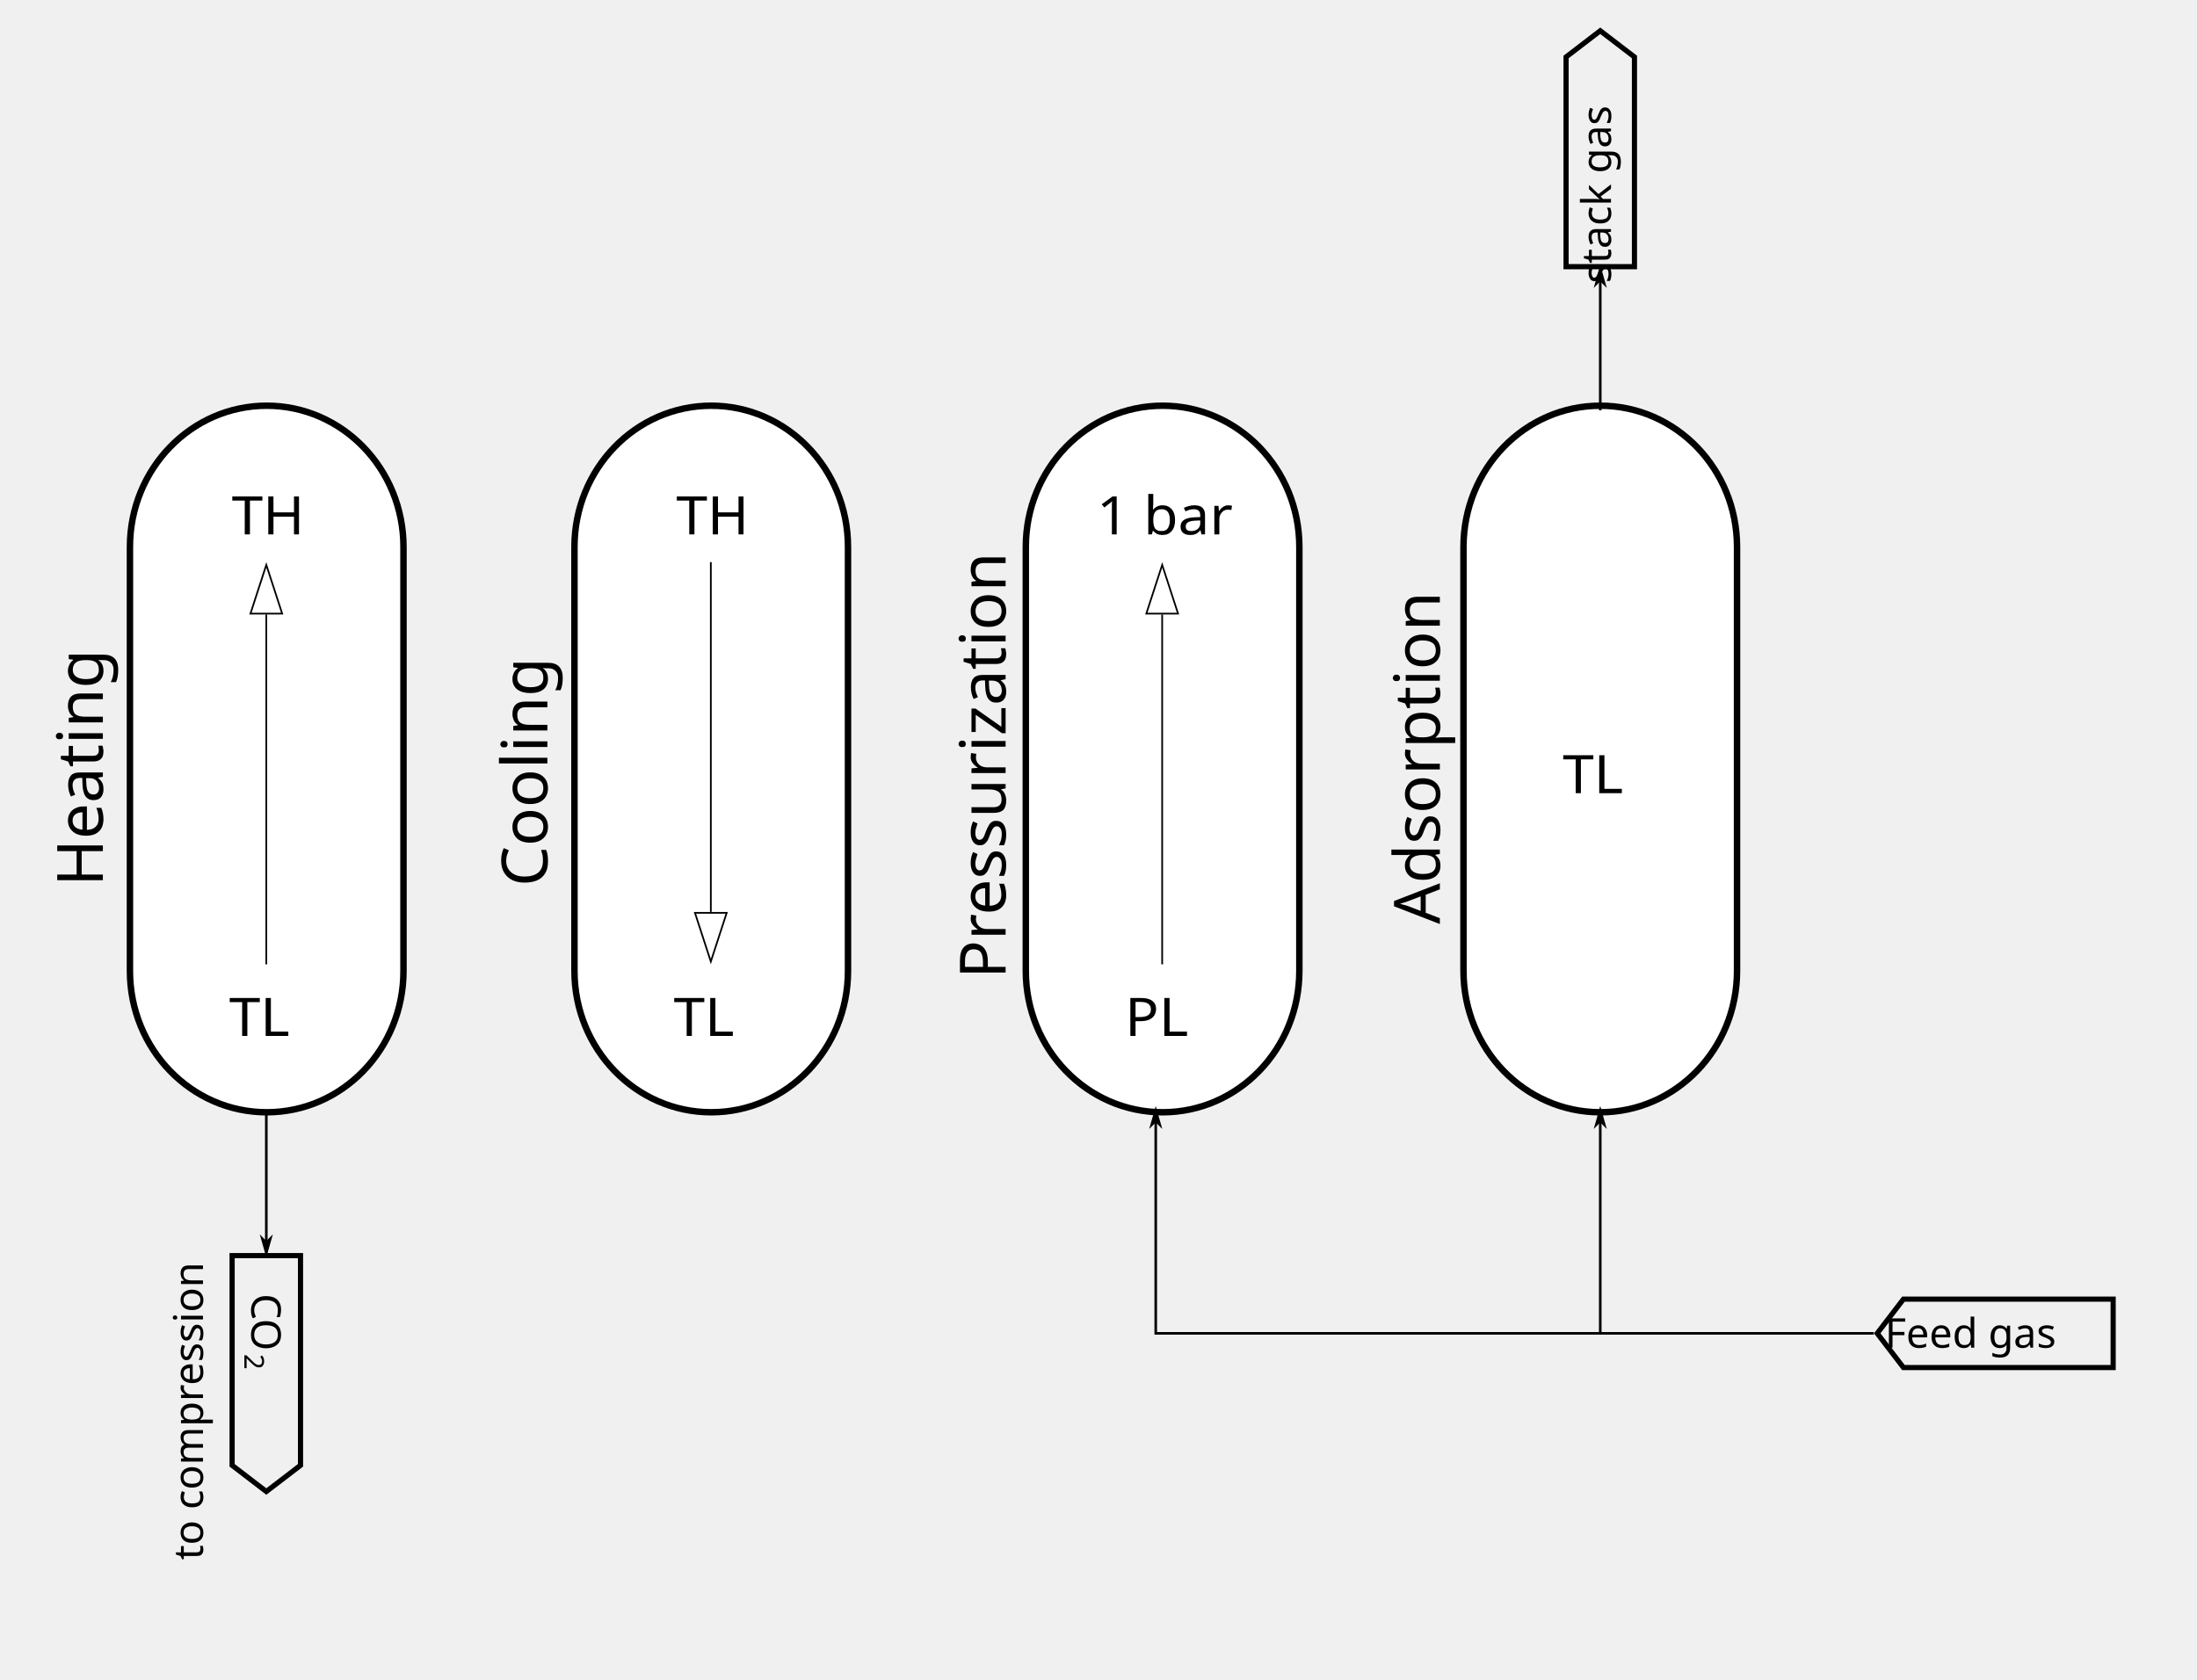
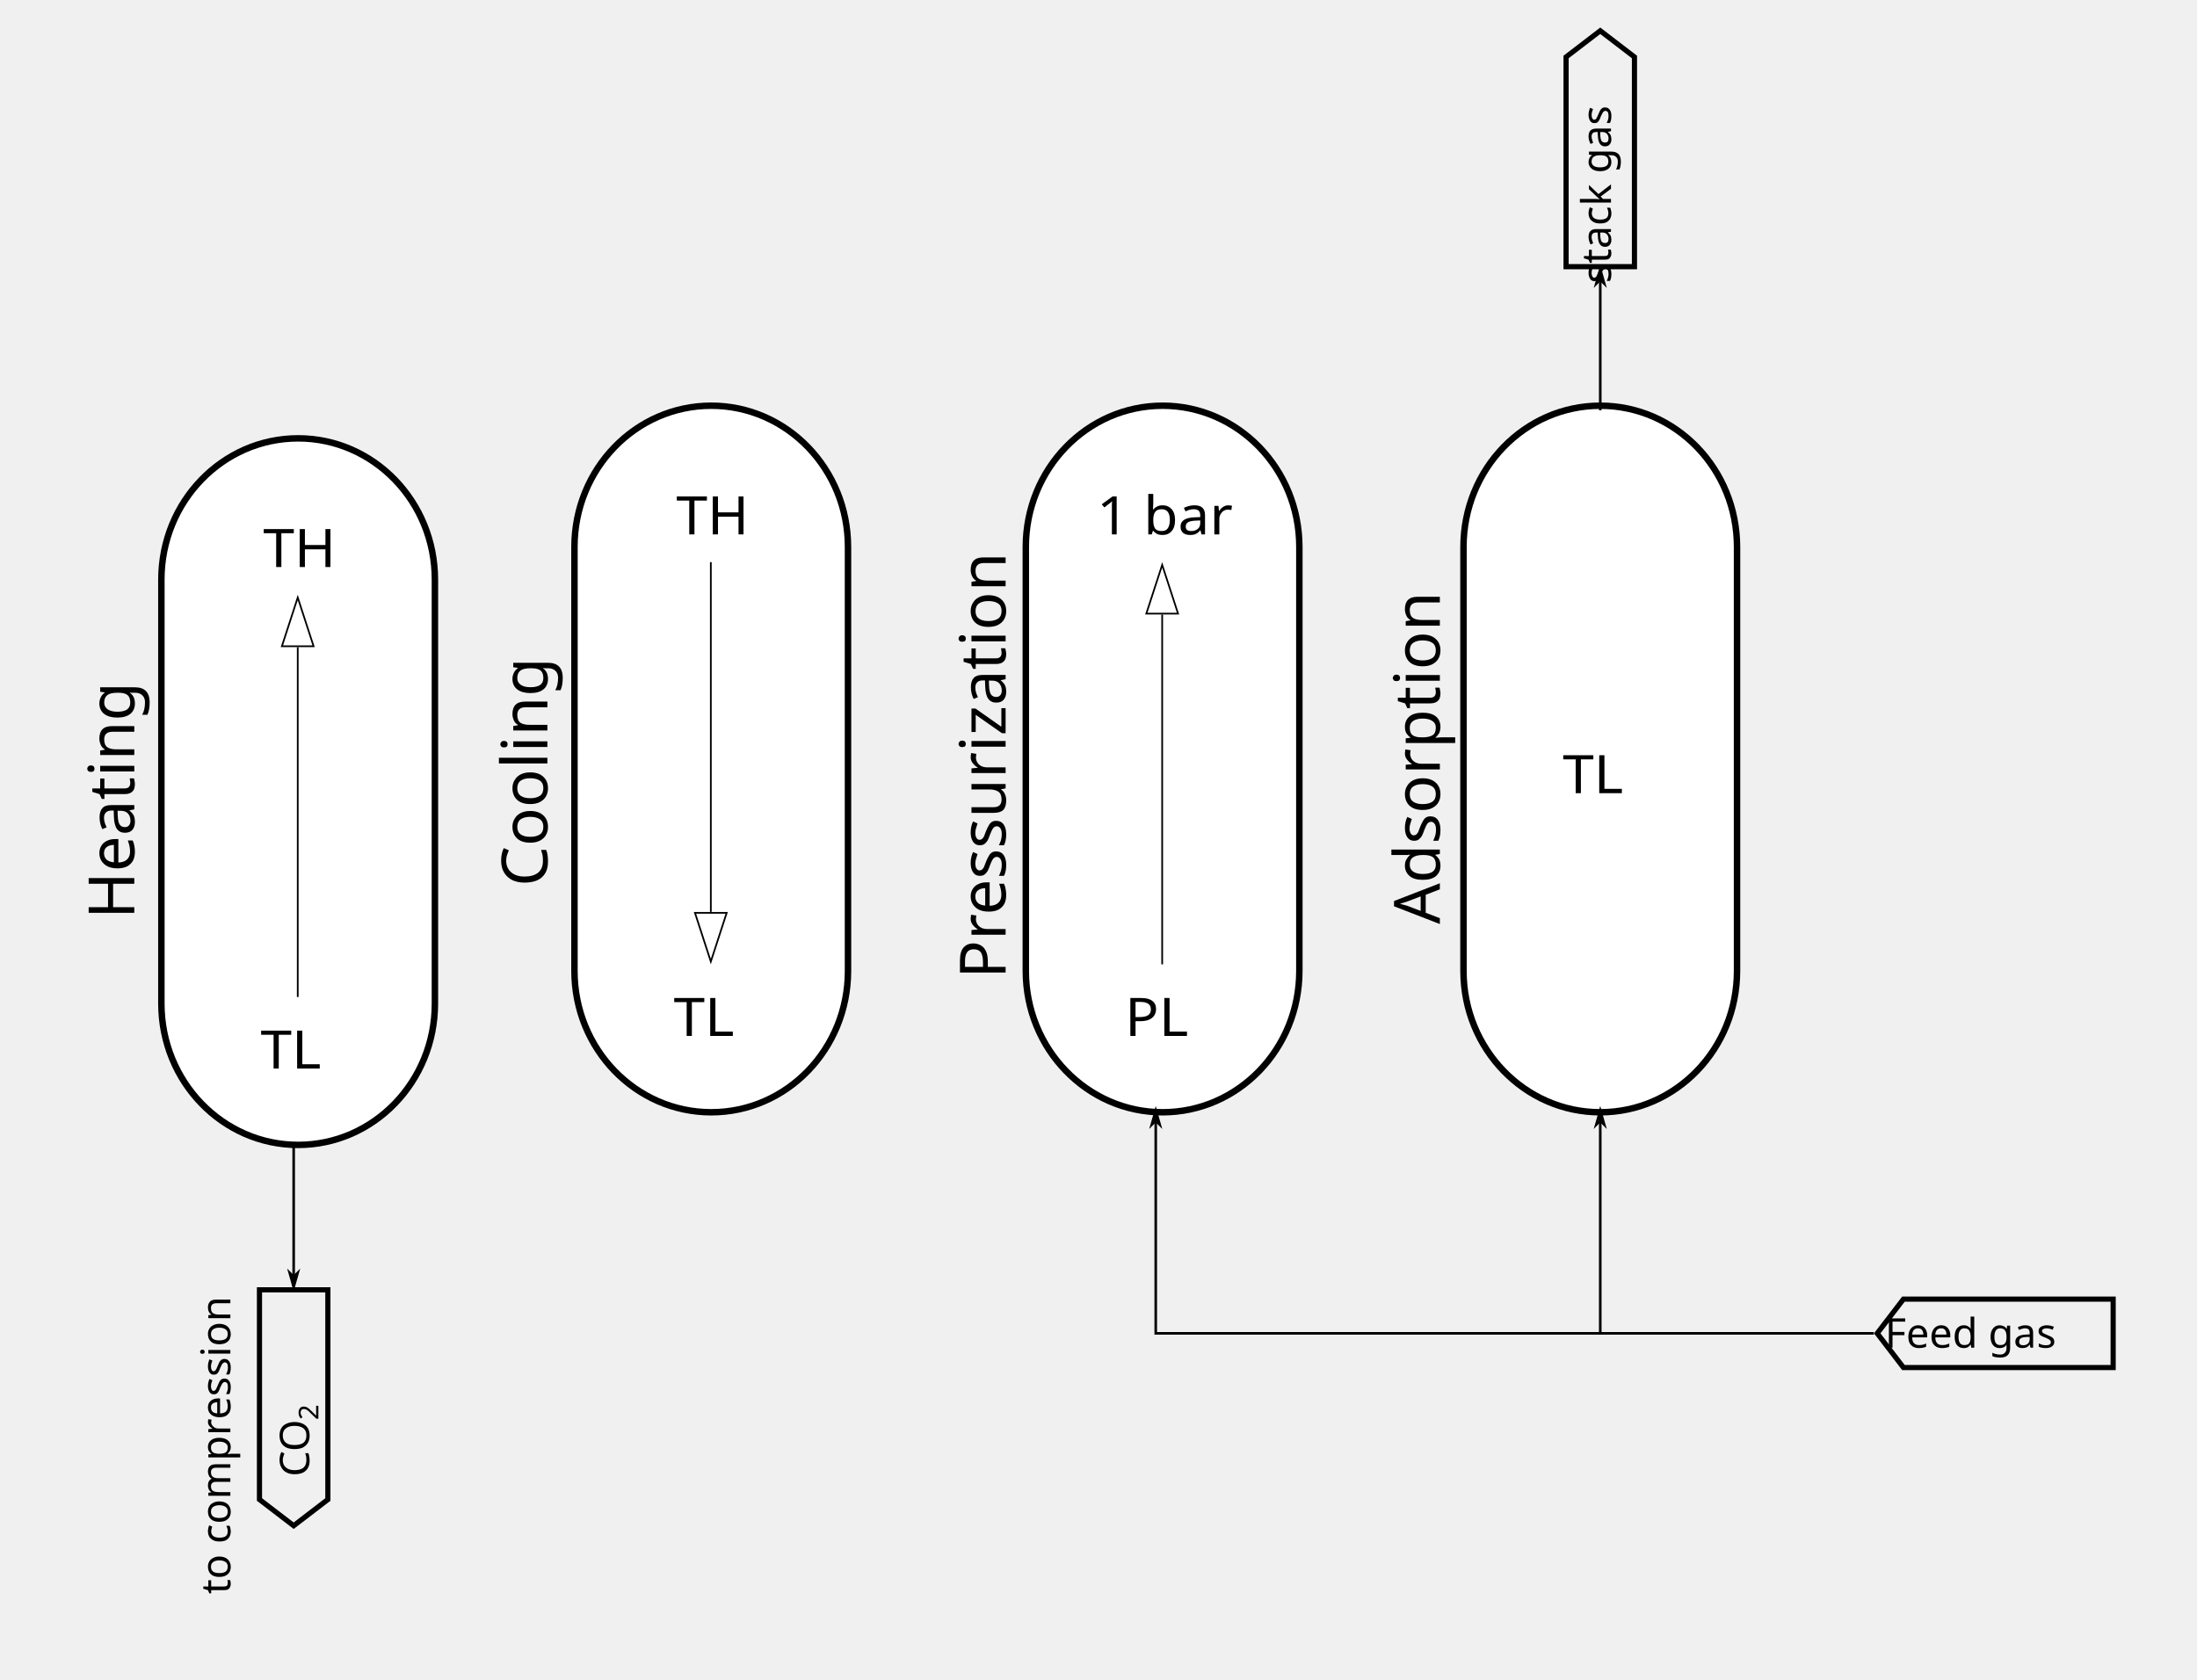
<svg xmlns="http://www.w3.org/2000/svg" width="170mm" height="130mm" viewBox="0 0 170 130" version="1.1" id="svg1695">
  <defs id="defs1689">
    <marker style="overflow:visible" id="marker2146" refX="0" refY="0" orient="auto">
      <path transform="matrix(-0.4,0,0,-0.4,-4,0)" style="fill:#000000;fill-opacity:1;fill-rule:evenodd;stroke:#000000;stroke-width:1pt;stroke-opacity:1" d="M 0,0 5,-5 -12.5,0 5,5 Z" id="path2144" />
    </marker>
    <marker style="overflow:visible" id="marker7921" refX="0" refY="0" orient="auto">
      <path transform="matrix(-0.4,0,0,-0.4,-4,0)" style="fill:#000000;fill-opacity:1;fill-rule:evenodd;stroke:#000000;stroke-width:1pt;stroke-opacity:1" d="M 0,0 5,-5 -12.5,0 5,5 Z" id="path7919" />
    </marker>
    <rect x="264.583" y="68.792" width="2.646" height="13.229" id="rect7883" />
    <marker style="overflow:visible" id="marker7673" refX="0" refY="0" orient="auto">
      <path transform="matrix(-0.4,0,0,-0.4,-4,0)" style="fill:#000000;fill-opacity:1;fill-rule:evenodd;stroke:#000000;stroke-width:1pt;stroke-opacity:1" d="M 0,0 5,-5 -12.5,0 5,5 Z" id="path7671" />
    </marker>
    <marker style="overflow:visible" id="marker4830" refX="0" refY="0" orient="auto">
      <path transform="matrix(-0.4,0,0,-0.4,-4,0)" style="fill:#000000;fill-opacity:1;fill-rule:evenodd;stroke:#000000;stroke-width:1pt;stroke-opacity:1" d="M 0,0 5,-5 -12.5,0 5,5 Z" id="path4828" />
    </marker>
    <marker style="overflow:visible" id="marker4820" refX="0" refY="0" orient="auto">
      <path transform="matrix(0.4,0,0,0.4,4,0)" style="fill:#000000;fill-opacity:1;fill-rule:evenodd;stroke:#000000;stroke-width:1pt;stroke-opacity:1" d="M 0,0 5,-5 -12.5,0 5,5 Z" id="path4818" />
    </marker>
    <marker style="overflow:visible" id="marker4404" refX="0" refY="0" orient="auto">
      <path transform="matrix(0.4,0,0,0.4,4,0)" style="fill:#000000;fill-opacity:1;fill-rule:evenodd;stroke:#000000;stroke-width:1pt;stroke-opacity:1" d="M 0,0 5,-5 -12.5,0 5,5 Z" id="path4402" />
    </marker>
    <marker style="overflow:visible" id="marker4356" refX="0" refY="0" orient="auto">
      <path transform="matrix(-0.4,0,0,-0.4,-4,0)" style="fill:#000000;fill-opacity:1;fill-rule:evenodd;stroke:#000000;stroke-width:1pt;stroke-opacity:1" d="M 0,0 5,-5 -12.5,0 5,5 Z" id="path4354" />
    </marker>
    <marker style="overflow:visible" id="marker2950" refX="0" refY="0" orient="auto">
      <path transform="matrix(-0.4,0,0,-0.4,-4,0)" style="fill:#000000;fill-opacity:1;fill-rule:evenodd;stroke:#000000;stroke-width:1pt;stroke-opacity:1" d="M 0,0 5,-5 -12.5,0 5,5 Z" id="path2948" />
    </marker>
    <marker style="overflow:visible" id="marker2880" refX="0" refY="0" orient="auto">
      <path transform="matrix(-1.1,0,0,-1.1,-1.1,0)" d="M 8.719,4.034 -2.207,0.016 8.719,-4.002 c -1.745,2.372 -1.735,5.617 -6e-7,8.035 z" style="fill:#000000;fill-opacity:1;fill-rule:evenodd;stroke:#000000;stroke-width:0.625;stroke-linejoin:round;stroke-opacity:1" id="path2878" />
    </marker>
    <marker style="overflow:visible" id="marker2820" refX="0" refY="0" orient="auto">
      <path transform="matrix(-1.1,0,0,-1.1,-1.1,0)" d="M 8.719,4.034 -2.207,0.016 8.719,-4.002 c -1.745,2.372 -1.735,5.617 -6e-7,8.035 z" style="fill:#000000;fill-opacity:1;fill-rule:evenodd;stroke:#000000;stroke-width:0.625;stroke-linejoin:round;stroke-opacity:1" id="path2818" />
    </marker>
    <marker style="overflow:visible" id="marker2748" refX="0" refY="0" orient="auto">
      <path transform="matrix(-1.1,0,0,-1.1,-1.1,0)" d="M 8.719,4.034 -2.207,0.016 8.719,-4.002 c -1.745,2.372 -1.735,5.617 -6e-7,8.035 z" style="fill:#000000;fill-opacity:1;fill-rule:evenodd;stroke:#000000;stroke-width:0.625;stroke-linejoin:round;stroke-opacity:1" id="path2746" />
    </marker>
    <marker style="overflow:visible" id="marker2724" refX="0" refY="0" orient="auto">
      <path transform="matrix(-1.1,0,0,-1.1,-1.1,0)" d="M 8.719,4.034 -2.207,0.016 8.719,-4.002 c -1.745,2.372 -1.735,5.617 -6e-7,8.035 z" style="fill:#000000;fill-opacity:1;fill-rule:evenodd;stroke:#000000;stroke-width:0.625;stroke-linejoin:round;stroke-opacity:1" id="path2722" />
    </marker>
    <marker style="overflow:visible" id="marker2652" refX="0" refY="0" orient="auto">
      <path transform="matrix(-1.1,0,0,-1.1,-1.1,0)" d="M 8.719,4.034 -2.207,0.016 8.719,-4.002 c -1.745,2.372 -1.735,5.617 -6e-7,8.035 z" style="fill:#000000;fill-opacity:1;fill-rule:evenodd;stroke:#000000;stroke-width:0.625;stroke-linejoin:round;stroke-opacity:1" id="path2650" />
    </marker>
    <marker style="overflow:visible" id="Arrow2Lend" refX="0" refY="0" orient="auto">
      <path transform="matrix(-1.1,0,0,-1.1,-1.1,0)" d="M 8.719,4.034 -2.207,0.016 8.719,-4.002 c -1.745,2.372 -1.735,5.617 -6e-7,8.035 z" style="fill:#000000;fill-opacity:1;fill-rule:evenodd;stroke:#000000;stroke-width:0.625;stroke-linejoin:round;stroke-opacity:1" id="path2350" />
    </marker>
    <marker style="overflow:visible" id="marker6498-6" refX="0" refY="0" orient="auto">
      <path transform="matrix(-0.4,0,0,-0.4,-4,0)" style="fill:#000000;fill-opacity:1;fill-rule:evenodd;stroke:#000000;stroke-width:1pt;stroke-opacity:1" d="M 0,0 5,-5 -12.5,0 5,5 Z" id="path6496-1" />
    </marker>
    <marker style="overflow:visible" id="marker7368" refX="0" refY="0" orient="auto">
      <path transform="matrix(-0.4,0,0,-0.4,-4,0)" style="fill:#000000;fill-opacity:1;fill-rule:evenodd;stroke:#000000;stroke-width:1pt;stroke-opacity:1" d="M 0,0 5,-5 -12.5,0 5,5 Z" id="path7366" />
    </marker>
    <marker style="overflow:visible" id="marker7368-1" refX="0" refY="0" orient="auto">
      <path transform="matrix(-0.4,0,0,-0.4,-4,0)" style="fill:#000000;fill-opacity:1;fill-rule:evenodd;stroke:#000000;stroke-width:1pt;stroke-opacity:1" d="M 0,0 5,-5 -12.5,0 5,5 Z" id="path7366-8" />
    </marker>
  </defs>
  <g id="layer1">
-     <text xml:space="preserve" style="font-style:normal;font-variant:normal;font-weight:normal;font-stretch:normal;font-size:3.175px;line-height:1.25;font-family:sans-serif;-inkscape-font-specification:sans-serif;text-align:center;letter-spacing:0px;word-spacing:0px;text-anchor:middle;fill:#000000;fill-opacity:1;stroke:none;stroke-width:0.265" x="-107.13" y="15.706" id="text920-0-8-3-7-4" transform="rotate(-90)">
-       <tspan x="-107.13" y="15.706" style="font-size:3.175px;stroke-width:0.265" id="tspan4188-5-1">to compression</tspan>
+     <text xml:space="preserve" style="font-style:normal;font-variant:normal;font-weight:normal;font-stretch:normal;font-size:3.175px;line-height:1.25;font-family:sans-serif;-inkscape-font-specification:sans-serif;text-align:center;letter-spacing:0px;word-spacing:0px;text-anchor:middle;fill:#000000;fill-opacity:1;stroke:none;stroke-width:0.265" x="-109.776" y="17.823" id="text920-0-8-3-7-4" transform="rotate(-90)">
+       <tspan x="-109.776" y="17.823" style="font-size:3.175px;stroke-width:0.265" id="tspan4188-5-1">to compression</tspan>
    </text>
    <text xml:space="preserve" id="text7881" style="font-style:normal;font-weight:normal;font-size:10.583px;line-height:1.25;font-family:sans-serif;white-space:pre;shape-inside:url(#rect7883);fill:#000000;fill-opacity:1;stroke:none;" />
-     <g id="g1534" transform="translate(-144.4935,-4.432948)">
+     <g id="g1534" transform="translate(-142.0613,-1.907251)">
      <path d="m 154.548,46.766 c 0,-6.038 4.736,-10.935 10.583,-10.935 5.847,0 10.583,4.895 10.583,10.935 v 32.808 c 0,6.04 -4.736,10.938 -10.583,10.938 -5.847,0 -10.583,-4.9 -10.583,-10.941 z" stroke="#000000" stroke-width="0.529" fill="#ffffff" id="path2-5" style="stroke-width:0.5;stroke-miterlimit:4;stroke-dasharray:none" />
      <g id="g1458" transform="translate(-35.45417,-45.77292)">
        <path d="M 200.554,124.771 V 97.765 m 0,27.003 v 0.069" stroke="#000000" stroke-width="0.132" fill="none" id="path18" />
        <path d="m 200.554,93.923 1.228,3.773 h -2.455 z" stroke="#000000" stroke-width="0.132" fill="#ffffff" id="path20" />
      </g>
      <text xml:space="preserve" style="font-style:normal;font-weight:normal;font-size:4.233px;line-height:1.25;font-family:sans-serif;fill:#000000;fill-opacity:1;stroke:none;stroke-width:0.258" x="157.939" y="86.896" id="text1486" transform="scale(1.027115,0.9736006)">
        <tspan id="tspan1484" x="157.939" y="86.896" style="font-size:4.233px;stroke-width:0.258">TL</tspan>
      </text>
      <text xml:space="preserve" style="font-style:normal;font-weight:normal;font-size:4.233px;line-height:1.25;font-family:sans-serif;fill:#000000;fill-opacity:1;stroke:none;stroke-width:0.258" x="158.132" y="47.032" id="text1486-1" transform="scale(1.027115,0.9736006)">
        <tspan id="tspan1484-3" x="158.132" y="47.032" style="font-size:4.233px;stroke-width:0.258">TH</tspan>
      </text>
      <text xml:space="preserve" style="font-size:4.939px;line-height:1.25;font-family:sans-serif;stroke-width:0.265" x="-73.034" y="152.454" id="text7277" transform="rotate(-90)">
        <tspan id="tspan7275" x="-73.034" y="152.454" style="font-size:4.939px;stroke-width:0.265">Heating</tspan>
      </text>
    </g>
-     <path style="fill:none;stroke:#000000;stroke-width:0.2;stroke-linecap:butt;stroke-linejoin:miter;stroke-miterlimit:4;stroke-dasharray:none;stroke-opacity:1;marker-end:url(#marker7368)" d="m 20.607,86.061 v 10.848" id="path7356" />
-     <g id="g7364" transform="matrix(0,1,1,0,-32.31009,95.85051)" style="stroke-width:0.4;stroke-miterlimit:4;stroke-dasharray:none">
+     <path style="fill:none;stroke:#000000;stroke-width:0.2;stroke-linecap:butt;stroke-linejoin:miter;stroke-miterlimit:4;stroke-dasharray:none;stroke-opacity:1;marker-end:url(#marker7368)" d="m 22.724,88.707 v 10.848" id="path7356" />
+     <g id="g7364" transform="matrix(0,1,1,0,-30.19343,98.49635)" style="stroke-width:0.4;stroke-miterlimit:4;stroke-dasharray:none">
      <path style="fill:none;stroke:#000000;stroke-width:0.4;stroke-linecap:butt;stroke-linejoin:miter;stroke-miterlimit:4;stroke-dasharray:none;stroke-opacity:1" d="M 17.551,50.271 H 1.323 v 5.292 H 17.551 l 2.028,-2.646 z" id="path7358" />
-       <text xml:space="preserve" style="font-style:normal;font-variant:normal;font-weight:normal;font-stretch:normal;font-size:3.175px;line-height:1.25;font-family:sans-serif;-inkscape-font-specification:sans-serif;text-align:center;letter-spacing:0px;word-spacing:0px;text-anchor:middle;fill:#000000;fill-opacity:1;stroke:none;stroke-width:0.4;stroke-miterlimit:4;stroke-dasharray:none" x="9.369" y="54.026" id="text7362">
-         <tspan id="tspan7360" x="9.369" y="54.026" style="font-size:3.175px;stroke-width:0.4;stroke-miterlimit:4;stroke-dasharray:none">CO</tspan>
+       <text xml:space="preserve" style="font-style:normal;font-variant:normal;font-weight:normal;font-stretch:normal;font-size:3.175px;line-height:1.25;font-family:sans-serif;-inkscape-font-specification:sans-serif;text-align:center;letter-spacing:0px;word-spacing:0px;text-anchor:middle;fill:#000000;fill-opacity:1;stroke:none;stroke-width:0.4;stroke-miterlimit:4;stroke-dasharray:none" x="-10.68" y="54.119" id="text7362" transform="scale(-1,1)">
+         <tspan id="tspan7360" x="-10.68" y="54.119" style="font-size:3.175px;stroke-width:0.4;stroke-miterlimit:4;stroke-dasharray:none">CO</tspan>
      </text>
-       <text xml:space="preserve" style="font-style:normal;font-variant:normal;font-weight:normal;font-stretch:normal;font-size:3.175px;line-height:1.25;font-family:sans-serif;-inkscape-font-specification:sans-serif;text-align:center;letter-spacing:0px;word-spacing:0px;text-anchor:middle;fill:#000000;fill-opacity:1;stroke:none;stroke-width:0.4;stroke-miterlimit:4;stroke-dasharray:none" x="12.419" y="-51.215" id="text7362-1" transform="scale(1,-1)">
-         <tspan id="tspan7360-4" x="12.419" y="-51.215" style="font-size:2.117px;stroke-width:0.4;stroke-miterlimit:4;stroke-dasharray:none">2</tspan>
+       <text xml:space="preserve" style="font-style:normal;font-variant:normal;font-weight:normal;font-stretch:normal;font-size:3.175px;line-height:1.25;font-family:sans-serif;-inkscape-font-specification:sans-serif;text-align:center;letter-spacing:0px;word-spacing:0px;text-anchor:middle;fill:#000000;fill-opacity:1;stroke:none;stroke-width:0.4;stroke-miterlimit:4;stroke-dasharray:none" x="-7.911" y="54.83" id="text7362-1" transform="scale(-1,1)">
+         <tspan id="tspan7360-4" x="-7.911" y="54.83" style="font-size:2.117px;stroke-width:0.4;stroke-miterlimit:4;stroke-dasharray:none">2</tspan>
      </text>
    </g>
    <g id="g1897" transform="translate(-110.0976,-4.432948)">
      <path d="m 154.548,46.766 c 0,-6.038 4.736,-10.935 10.583,-10.935 5.847,0 10.583,4.895 10.583,10.935 v 32.808 c 0,6.04 -4.736,10.938 -10.583,10.938 -5.847,0 -10.583,-4.9 -10.583,-10.941 z" stroke="#000000" stroke-width="0.529" fill="#ffffff" id="path1877" style="stroke-width:0.5;stroke-miterlimit:4;stroke-dasharray:none" />
      <g id="g1883" transform="matrix(1,0,0,-1,-35.45417,172.7729)">
        <path d="M 200.554,124.771 V 97.765 m 0,27.003 v 0.069" stroke="#000000" stroke-width="0.132" fill="none" id="path1879" />
        <path d="m 200.554,93.923 1.228,3.773 h -2.455 z" stroke="#000000" stroke-width="0.132" fill="#ffffff" id="path1881" />
      </g>
      <text xml:space="preserve" style="font-style:normal;font-weight:normal;font-size:4.233px;line-height:1.25;font-family:sans-serif;fill:#000000;fill-opacity:1;stroke:none;stroke-width:0.258" x="157.939" y="86.896" id="text1887" transform="scale(1.027115,0.9736006)">
        <tspan id="tspan1885" x="157.939" y="86.896" style="font-size:4.233px;stroke-width:0.258">TL</tspan>
      </text>
      <text xml:space="preserve" style="font-style:normal;font-weight:normal;font-size:4.233px;line-height:1.25;font-family:sans-serif;fill:#000000;fill-opacity:1;stroke:none;stroke-width:0.258" x="158.132" y="47.032" id="text1891" transform="scale(1.027115,0.9736006)">
        <tspan id="tspan1889" x="158.132" y="47.032" style="font-size:4.233px;stroke-width:0.258">TH</tspan>
      </text>
      <text xml:space="preserve" style="font-size:4.939px;line-height:1.25;font-family:sans-serif;stroke-width:0.265" x="-73.034" y="152.454" id="text1895" transform="rotate(-90)">
        <tspan id="tspan1893" x="-73.034" y="152.454" style="font-size:4.939px;stroke-width:0.265">Cooling</tspan>
      </text>
    </g>
    <g id="g1919" transform="translate(-75.17256,-4.432948)">
      <path d="m 154.548,46.766 c 0,-6.038 4.736,-10.935 10.583,-10.935 5.847,0 10.583,4.895 10.583,10.935 v 32.808 c 0,6.04 -4.736,10.938 -10.583,10.938 -5.847,0 -10.583,-4.9 -10.583,-10.941 z" stroke="#000000" stroke-width="0.529" fill="#ffffff" id="path1899" style="stroke-width:0.5;stroke-miterlimit:4;stroke-dasharray:none" />
      <g id="g1905" transform="translate(-35.45417,-45.77292)">
        <path d="M 200.554,124.771 V 97.765 m 0,27.003 v 0.069" stroke="#000000" stroke-width="0.132" fill="none" id="path1901" />
        <path d="m 200.554,93.923 1.228,3.773 h -2.455 z" stroke="#000000" stroke-width="0.132" fill="#ffffff" id="path1903" />
      </g>
      <text xml:space="preserve" style="font-style:normal;font-weight:normal;font-size:4.233px;line-height:1.25;font-family:sans-serif;fill:#000000;fill-opacity:1;stroke:none;stroke-width:0.258" x="157.939" y="86.896" id="text1909" transform="scale(1.027115,0.9736006)">
        <tspan id="tspan1907" x="157.939" y="86.896" style="font-size:4.233px;stroke-width:0.258">PL</tspan>
      </text>
      <text xml:space="preserve" style="font-style:normal;font-weight:normal;font-size:4.233px;line-height:1.25;font-family:sans-serif;fill:#000000;fill-opacity:1;stroke:none;stroke-width:0.258" x="155.813" y="47.032" id="text1913" transform="scale(1.027115,0.9736006)">
        <tspan id="tspan1911" x="155.813" y="47.032" style="font-size:4.233px;stroke-width:0.258">1 bar</tspan>
      </text>
      <text xml:space="preserve" style="font-size:4.939px;line-height:1.25;font-family:sans-serif;stroke-width:0.265" x="-80.178" y="152.983" id="text1917" transform="rotate(-90)">
        <tspan id="tspan1915" x="-80.178" y="152.983" style="font-size:4.939px;stroke-width:0.265">Pressurization</tspan>
      </text>
    </g>
    <g id="g1947" transform="translate(-41.30584,-4.432948)">
      <path d="m 154.548,46.766 c 0,-6.038 4.736,-10.935 10.583,-10.935 5.847,0 10.583,4.895 10.583,10.935 v 32.808 c 0,6.04 -4.736,10.938 -10.583,10.938 -5.847,0 -10.583,-4.9 -10.583,-10.941 z" stroke="#000000" stroke-width="0.529" fill="#ffffff" id="path1927" style="stroke-width:0.5;stroke-miterlimit:4;stroke-dasharray:none" />
      <text xml:space="preserve" style="font-style:normal;font-weight:normal;font-size:4.233px;line-height:1.25;font-family:sans-serif;fill:#000000;fill-opacity:1;stroke:none;stroke-width:0.258" x="157.939" y="67.602" id="text1937" transform="scale(1.027115,0.9736006)">
        <tspan id="tspan1935" x="157.939" y="67.602" style="font-size:4.233px;stroke-width:0.258">TL</tspan>
      </text>
      <text xml:space="preserve" style="font-size:4.939px;line-height:1.25;font-family:sans-serif;stroke-width:0.265" x="-75.945" y="152.718" id="text1945" transform="rotate(-90)">
        <tspan id="tspan1943" x="-75.945" y="152.718" style="font-size:4.939px;stroke-width:0.265">Adsorption</tspan>
      </text>
    </g>
    <g id="g7364-1" transform="translate(143.8813,50.27083)" style="stroke-width:0.4;stroke-miterlimit:4;stroke-dasharray:none">
      <path style="fill:none;stroke:#000000;stroke-width:0.4;stroke-linecap:butt;stroke-linejoin:miter;stroke-miterlimit:4;stroke-dasharray:none;stroke-opacity:1" d="M 3.403,50.271 H 19.631 v 5.292 H 3.403 l -2.028,-2.646 z" id="path7358-7" />
      <text xml:space="preserve" style="font-style:normal;font-variant:normal;font-weight:normal;font-stretch:normal;font-size:3.175px;line-height:1.25;font-family:sans-serif;-inkscape-font-specification:sans-serif;text-align:center;letter-spacing:0px;word-spacing:0px;text-anchor:middle;fill:#000000;fill-opacity:1;stroke:none;stroke-width:0.4;stroke-miterlimit:4;stroke-dasharray:none" x="11.485" y="54.026" id="text7362-2">
        <tspan id="tspan7360-3" x="11.485" y="54.026" style="font-size:3.175px;stroke-width:0.4;stroke-miterlimit:4;stroke-dasharray:none">Feed gas</tspan>
      </text>
    </g>
    <g id="g3615-9" transform="rotate(-90,46.43437,-24.47397)">
      <path style="fill:none;stroke:#000000;stroke-width:0.4;stroke-linecap:butt;stroke-linejoin:miter;stroke-miterlimit:4;stroke-dasharray:none;stroke-opacity:1" d="M 17.551,50.271 H 1.323 v 5.292 H 17.551 l 2.028,-2.646 z" id="path912-5-0-3" />
      <text xml:space="preserve" style="font-style:normal;font-variant:normal;font-weight:normal;font-stretch:normal;font-size:3.175px;line-height:1.25;font-family:sans-serif;-inkscape-font-specification:sans-serif;text-align:center;letter-spacing:0px;word-spacing:0px;text-anchor:middle;fill:#000000;fill-opacity:1;stroke:none;stroke-width:0.265" x="9.807" y="53.745" id="text920-0-8-4">
        <tspan id="tspan918-5-3-0" x="9.807" y="53.745" style="font-size:3.175px;stroke-width:0.265">stack gas</tspan>
      </text>
    </g>
    <path style="fill:none;stroke:#000000;stroke-width:0.2;stroke-linecap:butt;stroke-linejoin:miter;stroke-miterlimit:4;stroke-dasharray:none;stroke-opacity:1;marker-end:url(#marker7921)" d="M 144.992,103.188 H 123.825 V 85.99" id="path2093" />
    <path style="fill:none;stroke:#000000;stroke-width:0.2;stroke-linecap:butt;stroke-linejoin:miter;stroke-miterlimit:4;stroke-dasharray:none;stroke-opacity:1;marker-end:url(#marker2146)" d="M 123.825,103.188 H 89.429 V 85.99" id="path2142" />
    <path style="fill:none;stroke:#000000;stroke-width:0.2;stroke-linecap:butt;stroke-linejoin:miter;stroke-miterlimit:4;stroke-dasharray:none;stroke-opacity:1;marker-end:url(#marker7368-1)" d="M 123.825,31.75 V 20.902" id="path7356-0" />
  </g>
</svg>
